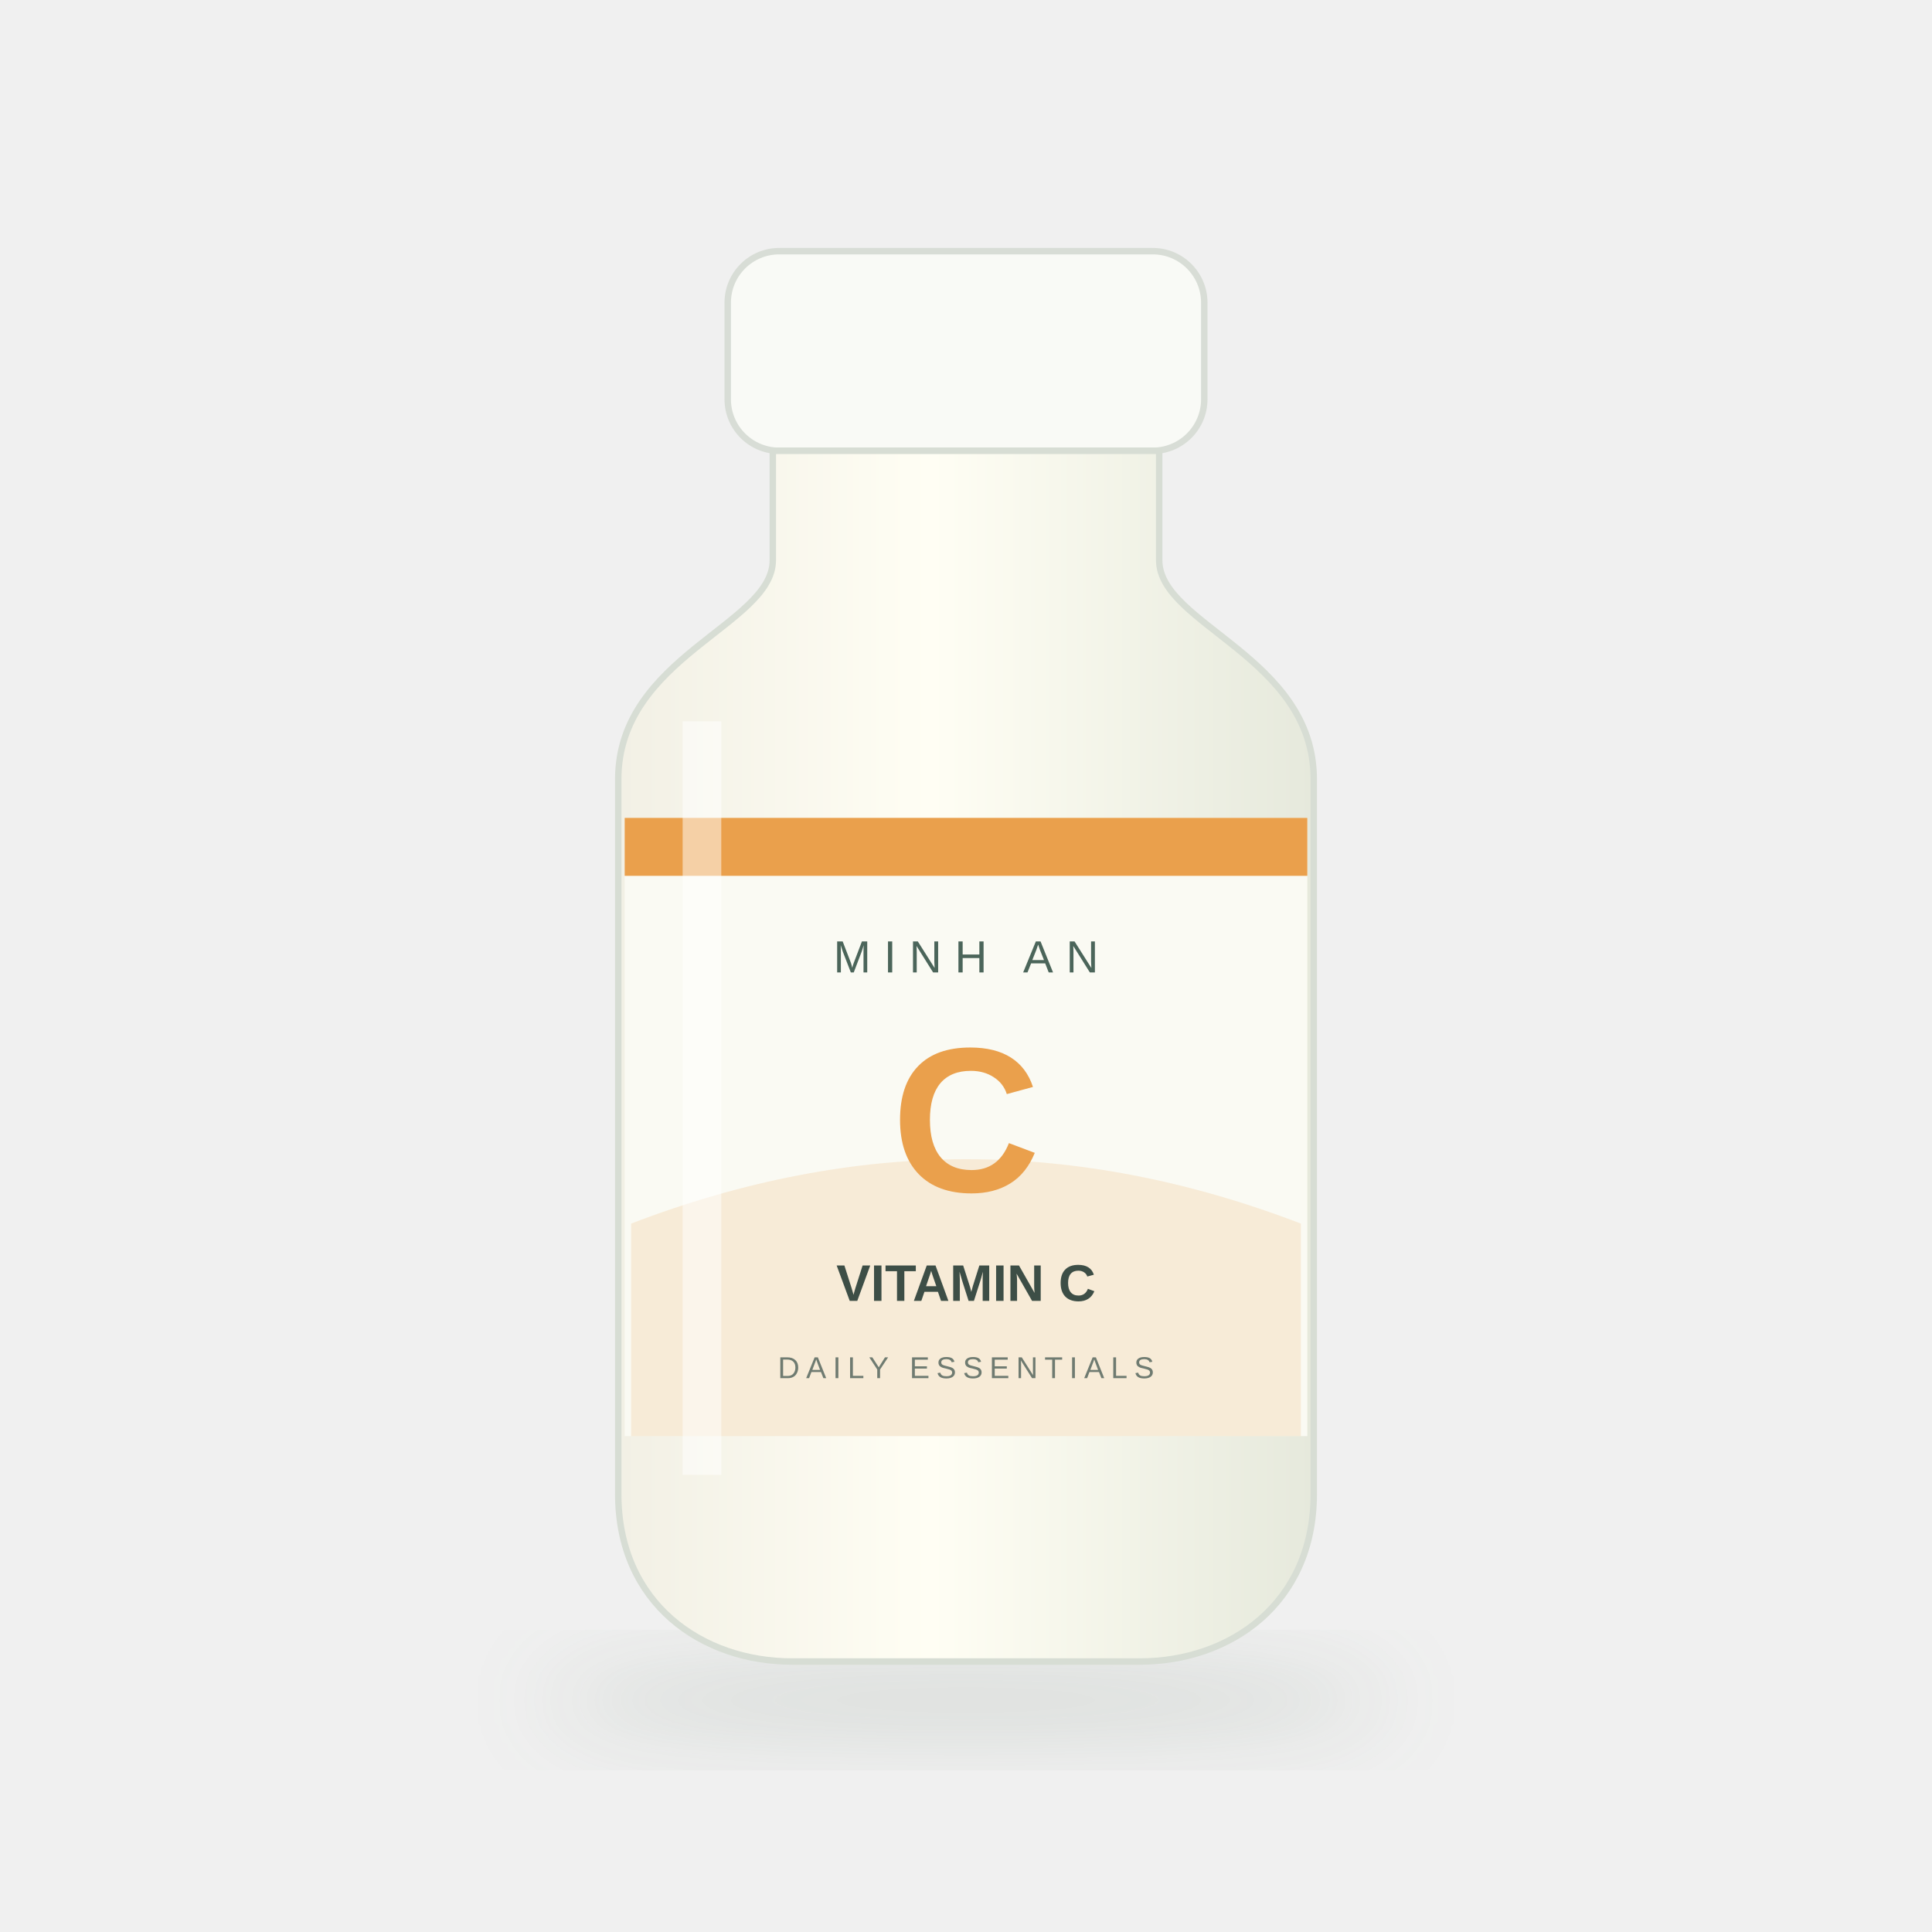
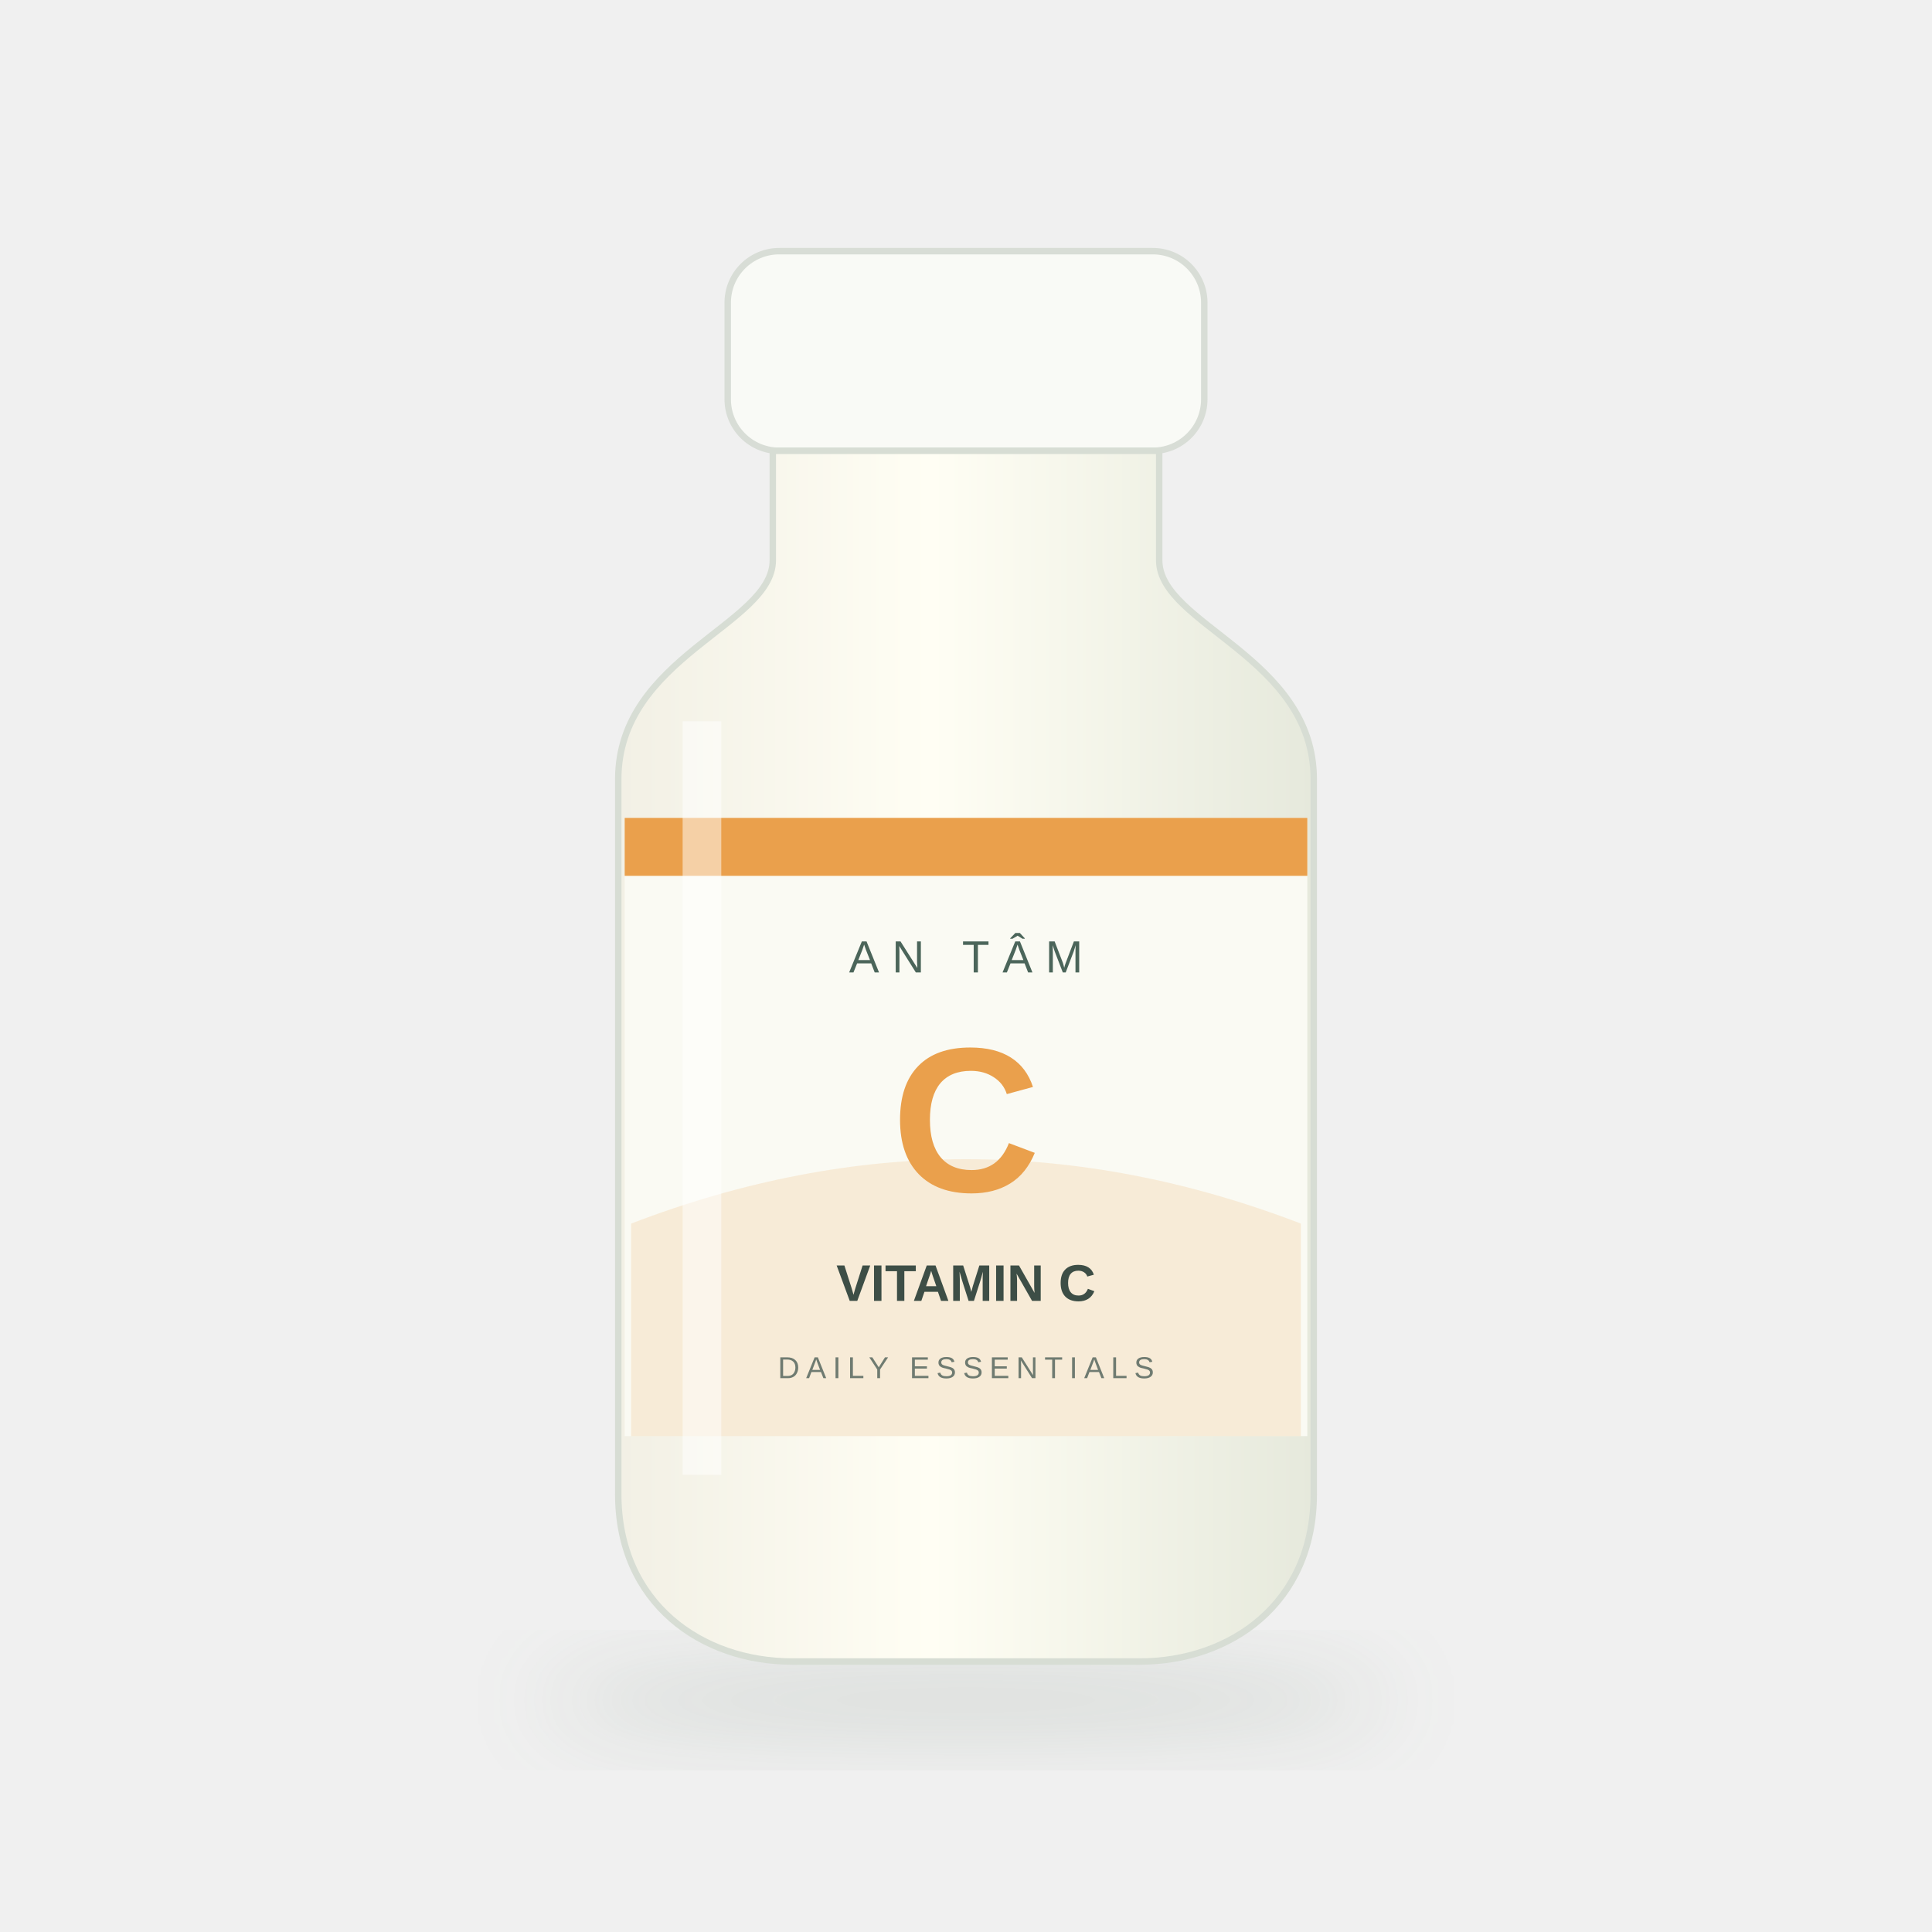
<svg xmlns="http://www.w3.org/2000/svg" width="300" height="300" viewBox="0 0 300 300">
  <defs>
    <linearGradient id="glass" x1="0" x2="1">
      <stop stop-color="#f2f0e5" />
      <stop offset=".45" stop-color="#fffef4" />
      <stop offset="1" stop-color="#e6e9dc" />
    </linearGradient>
    <filter id="shadow">
      <feGaussianBlur stdDeviation="7" />
    </filter>
  </defs>
  <ellipse cx="150" cy="264" rx="66" ry="9" fill="#536c58" opacity=".12" filter="url(#shadow)" />
  <g text-anchor="middle" font-family="Arial,sans-serif">
    <rect x="113" y="39" width="74" height="31" rx="8" fill="#f9faf6" stroke="#d8ddd6" />
    <path d="M120 70h60v17c0 10 24 15 24 34v111c0 17-13 26-27 26h-54c-14 0-27-9-27-26V121c0-19 24-24 24-34z" fill="url(#glass)" stroke="#d7ddd4" />
    <rect x="97" y="127" width="106" height="96" fill="#fafaf3" />
    <rect x="97" y="127" width="106" height="9" fill="#eaa04c" />
    <path d="M98 190q52-20 104 0v33H98z" fill="#eaa04c" opacity=".17" />
-     <text x="150" y="151" font-size="7" letter-spacing="2" fill="#4b655a">MINH AN</text>
+     <text x="150" y="151" font-size="7" letter-spacing="2" fill="#4b655a">AN TÂM</text>
    <text x="150" y="185" font-size="32" font-weight="600" fill="#eaa04c">C</text>
    <text x="150" y="202" font-size="8" font-weight="700" fill="#3d4e46">VITAMIN C</text>
    <text x="150" y="214" font-size="4.7" letter-spacing="1" fill="#6f7b71">DAILY ESSENTIALS</text>
    <path d="M109 112v117" stroke="white" stroke-width="6" opacity=".5" />
  </g>
</svg>
